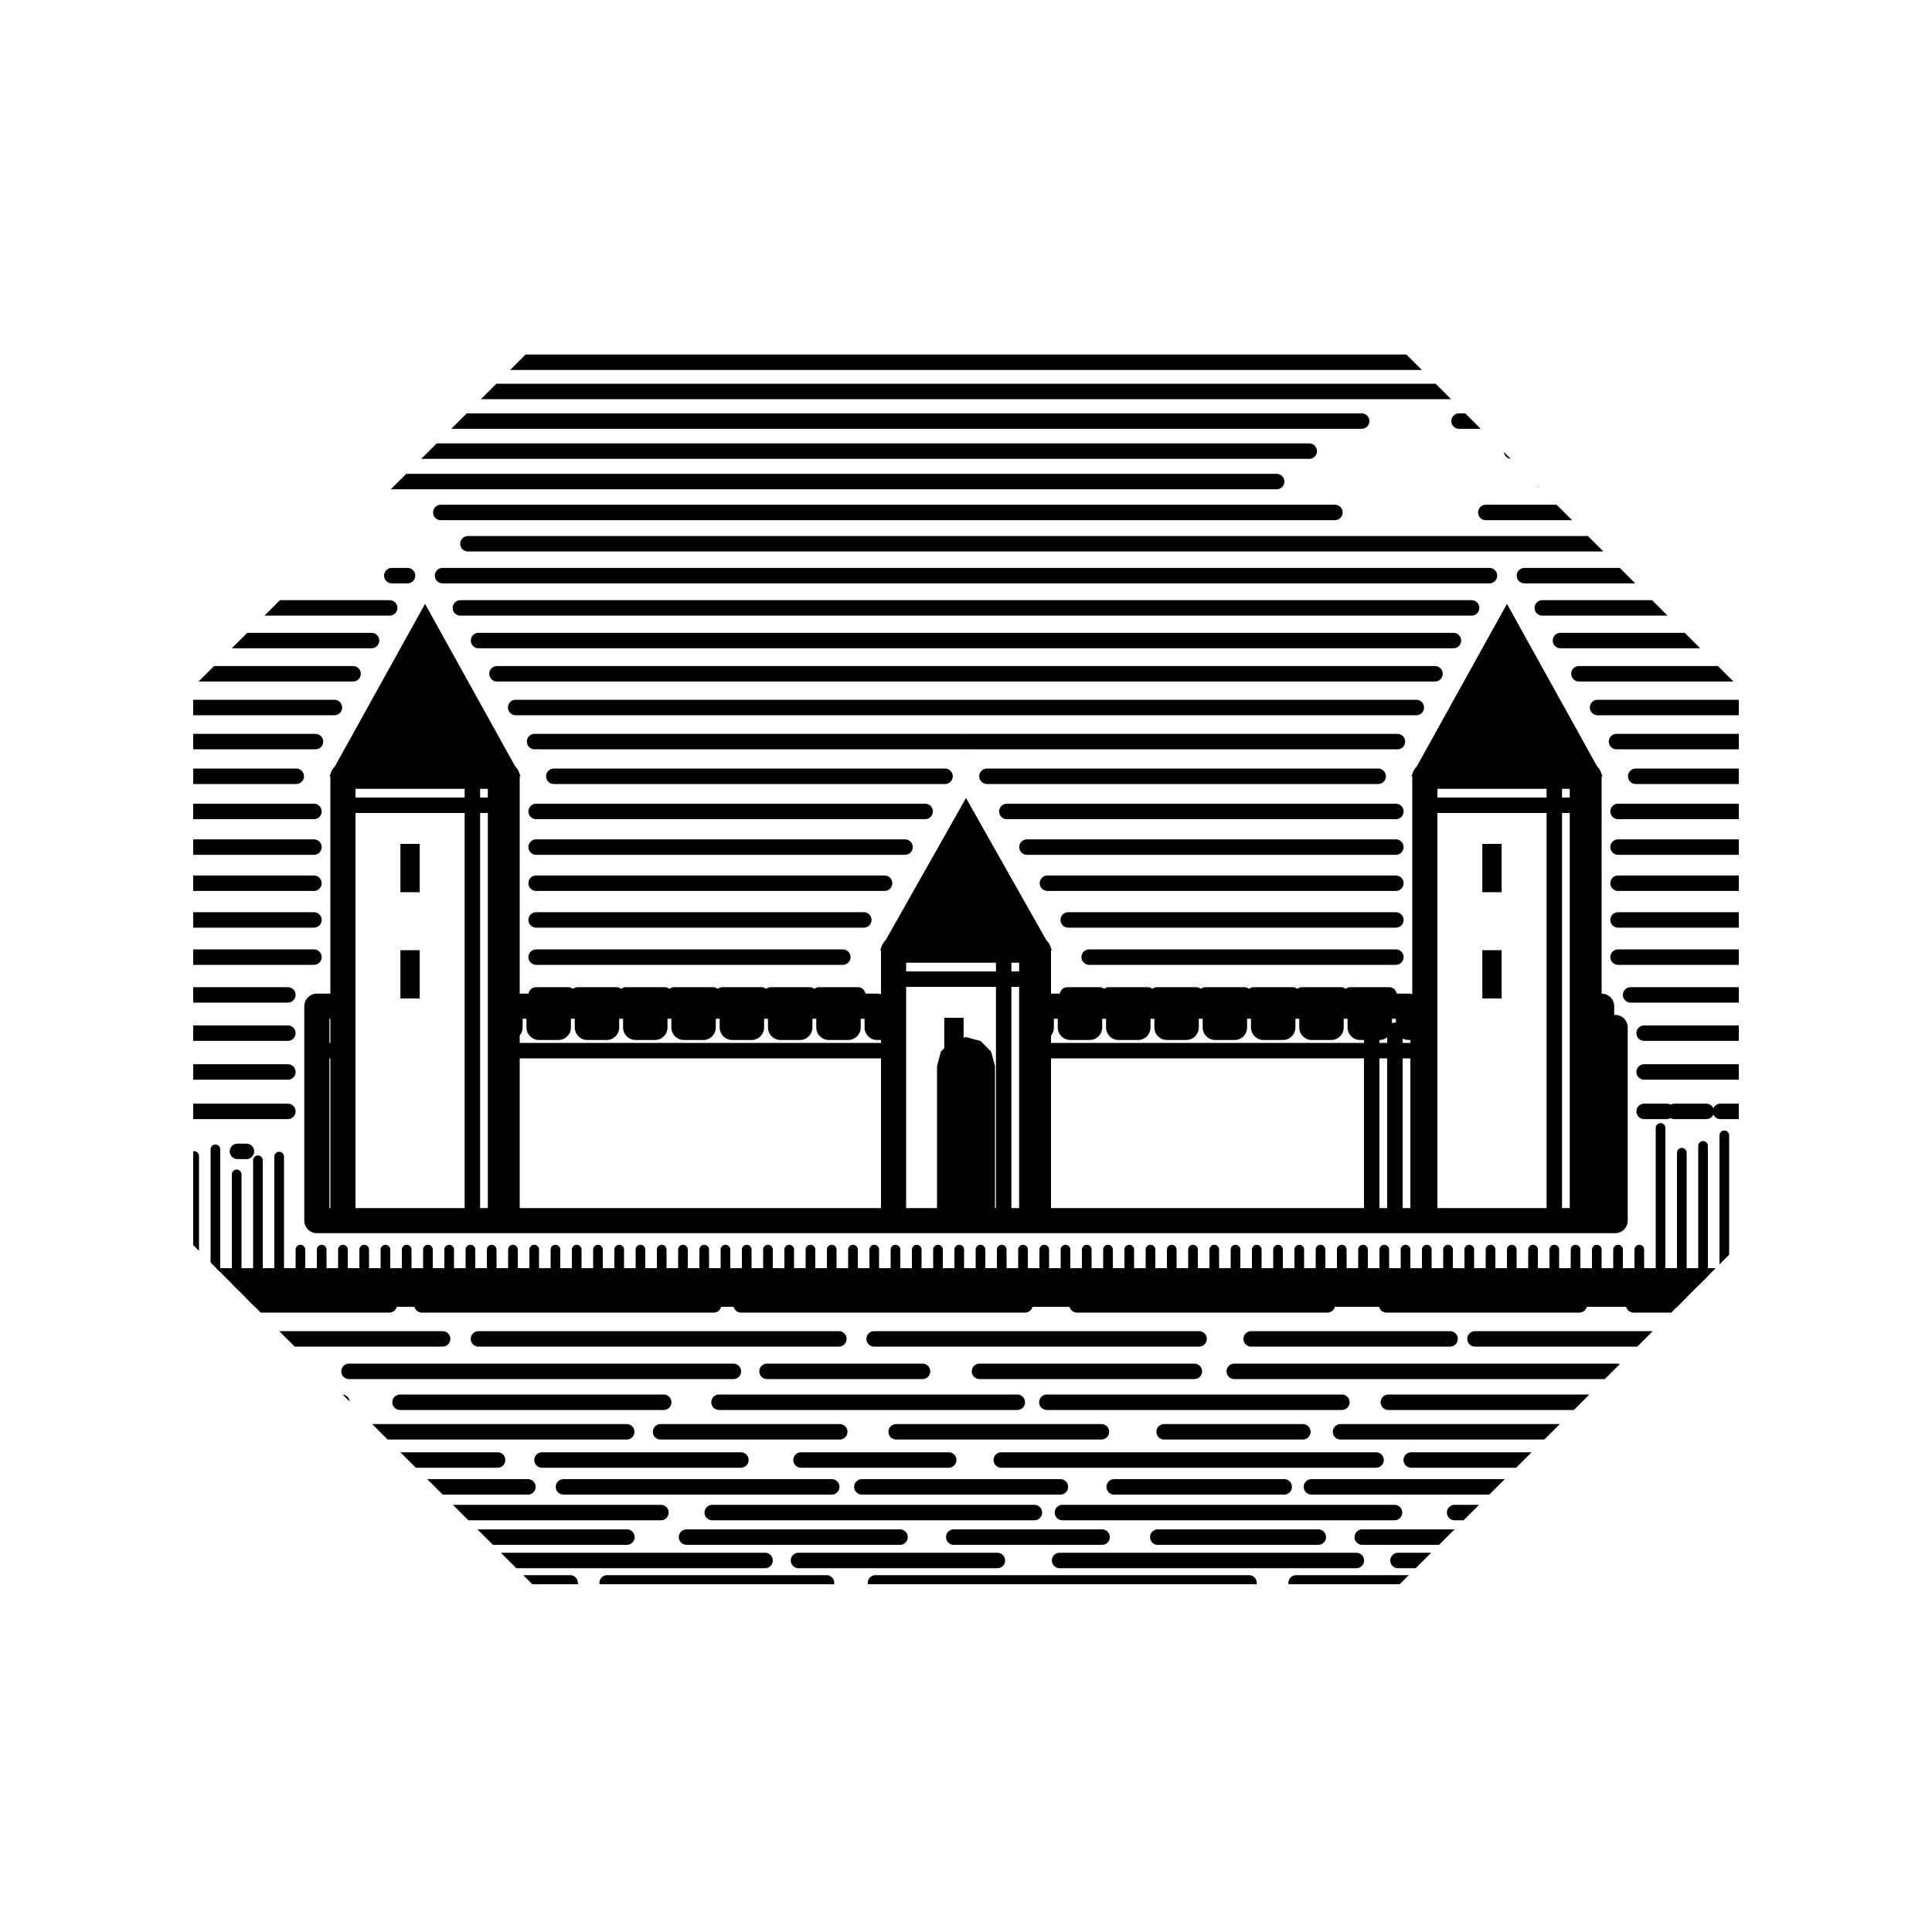
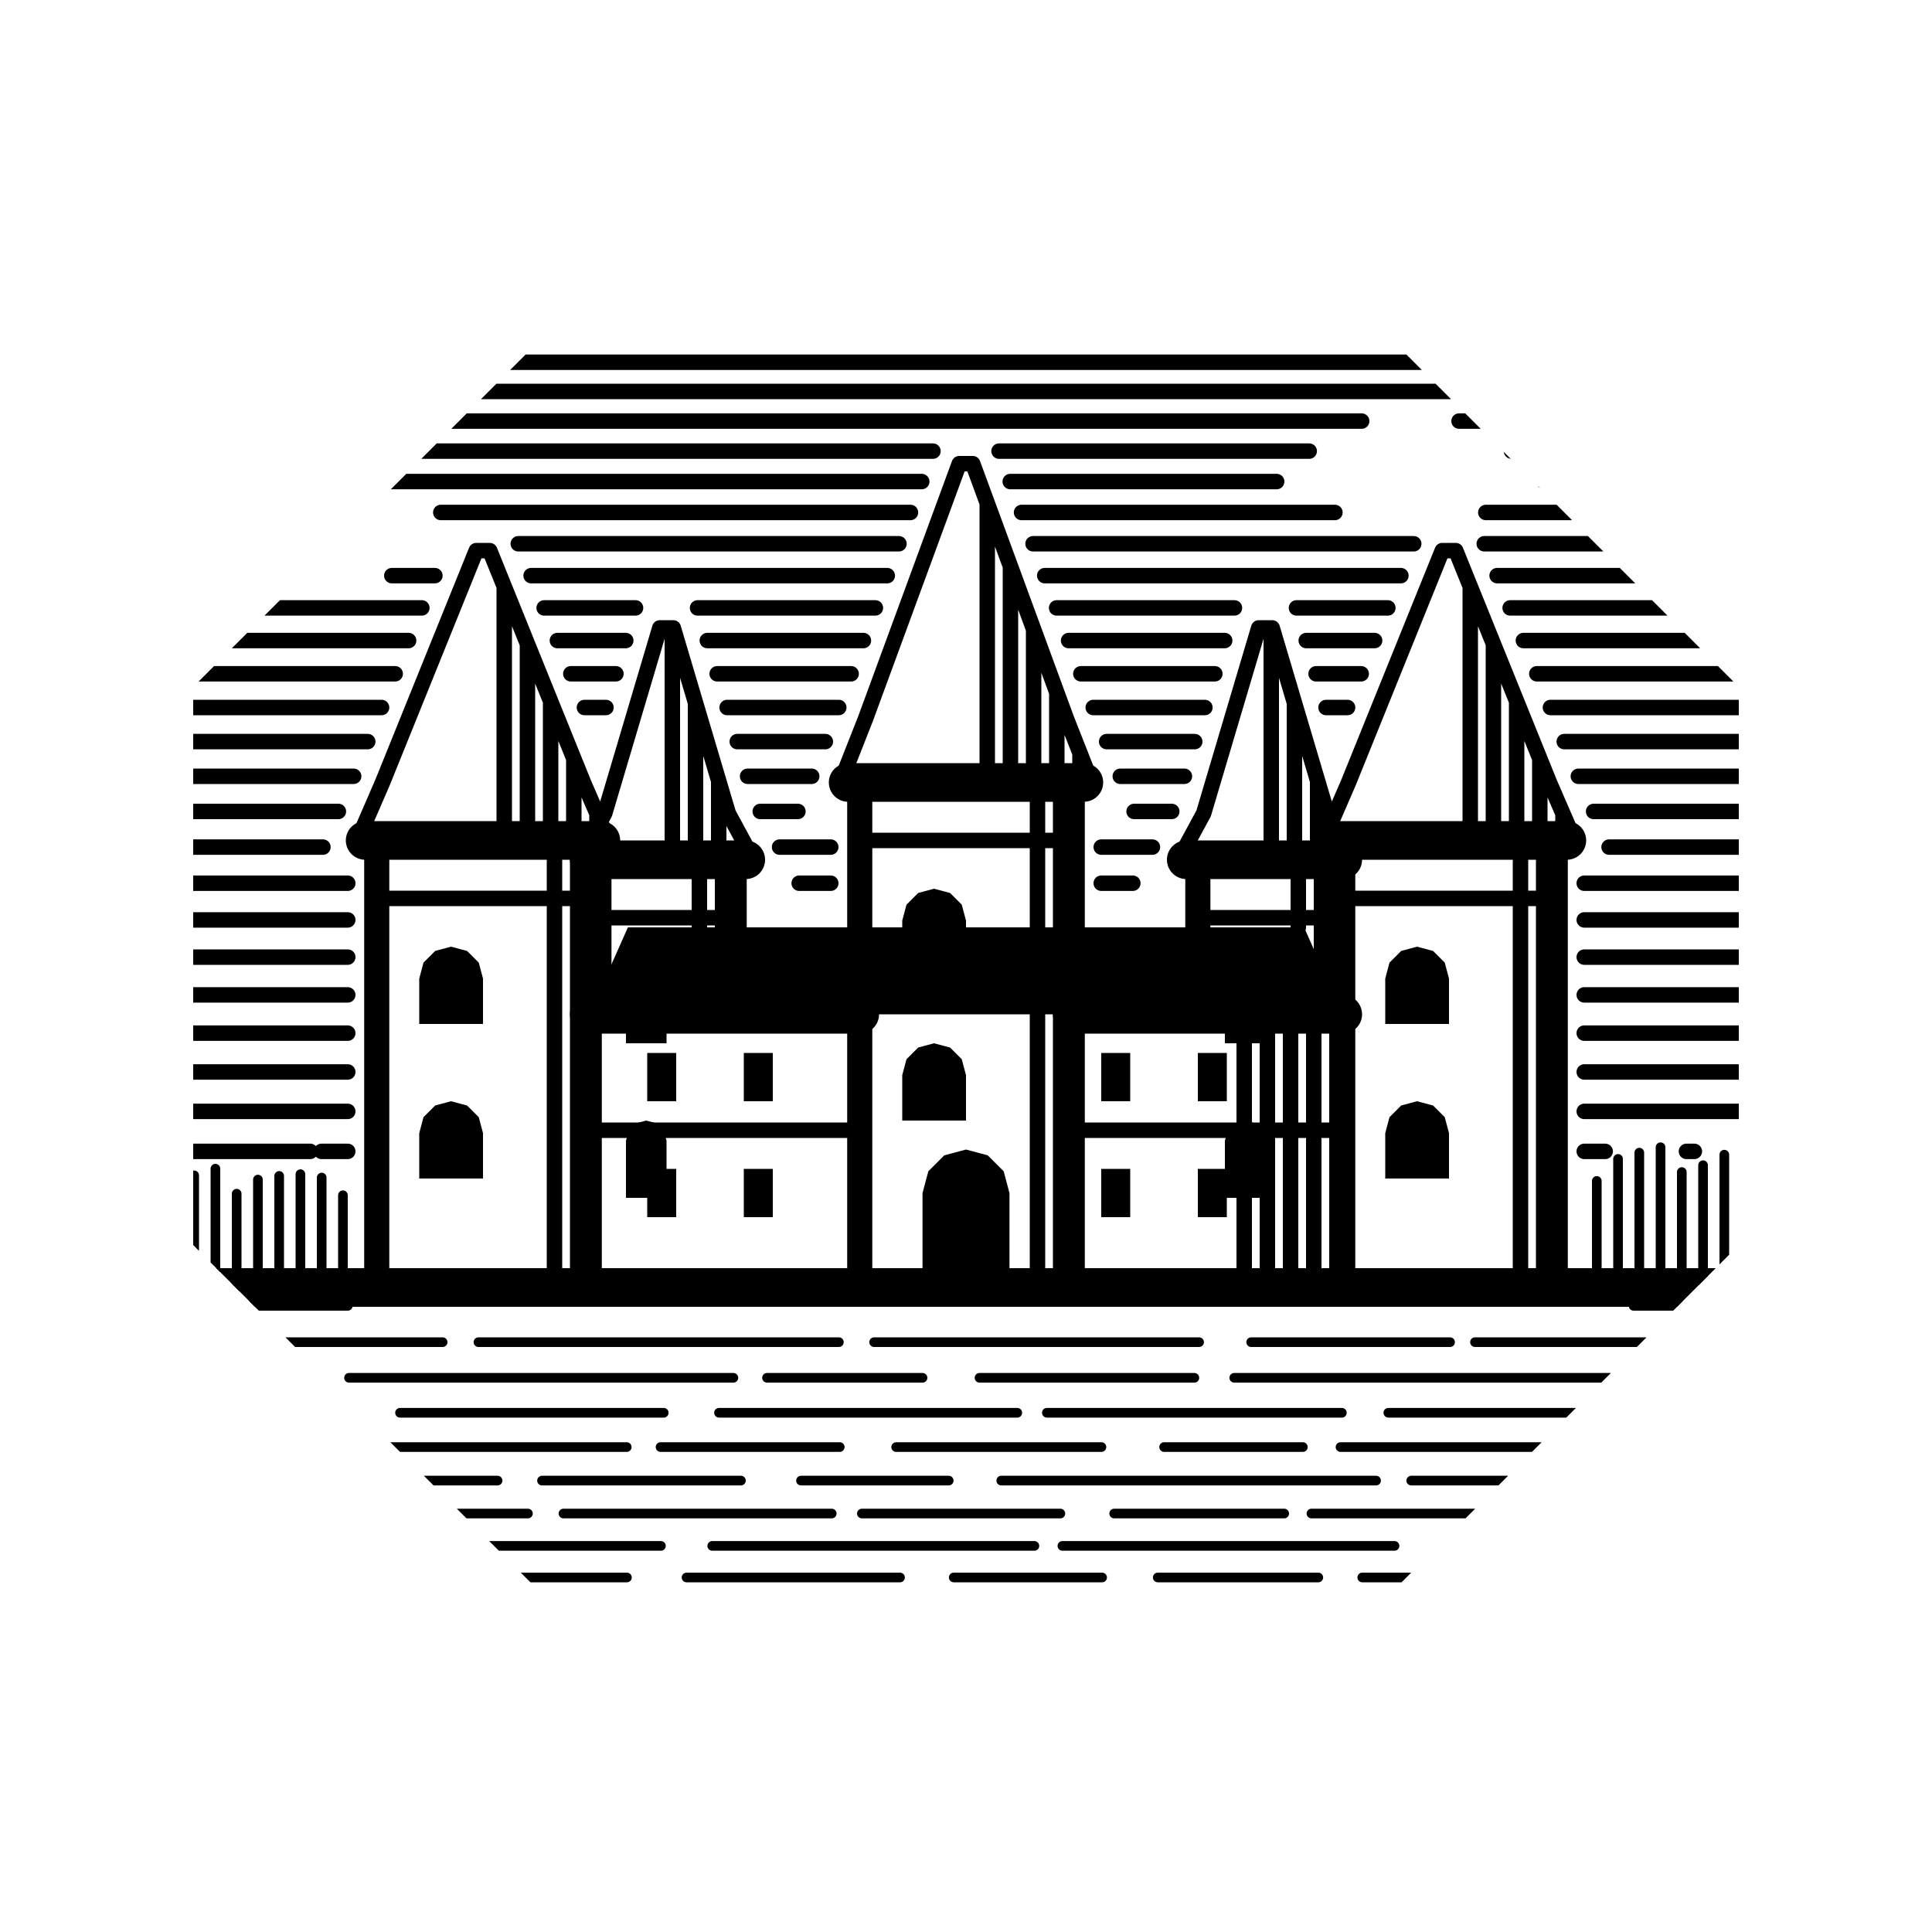
<svg xmlns="http://www.w3.org/2000/svg" viewBox="0 0 200 200">
  <defs>
    <clipPath id="w">
      <path d="M55.11 36L144.89 36L180 71.11L180 128.89L144.89 164L55.11 164L20 128.89L20 71.11Z" />
    </clipPath>
  </defs>
  <g clip-path="url(#w)" fill="none" stroke="#000" stroke-linecap="round" stroke-linejoin="round">
-     <path d="M34.1 80.36L44 62.51L53.9 80.36ZM41.45 87.36L43.45 87.36L43.45 92.36L41.45 92.36ZM41.45 98.36L43.45 98.36L43.45 103.36L41.45 103.36ZM146.1 80.36L156 62.51L165.9 80.36ZM153.45 87.36L155.45 87.36L155.45 92.36L153.45 92.36ZM153.45 98.36L155.45 98.36L155.45 103.36L153.45 103.36ZM91.1 98.36L100 82.61L108.9 98.36ZM97.75 105.36L99.75 105.36L99.75 110.36L97.75 110.36ZM97 126.36L97 110.36L97.4 108.86L98.5 107.76L100 107.36L101.5 107.76L102.6 108.86L103 110.36L103 126.36Z" fill="#000" stroke="none" />
-     <path d="M182.9 121.61L182.9 133.28M180.7 118.53L180.7 133.28M178.5 117.53L178.5 133.28M176.3 118.62L176.3 133.28M174.1 119.33L174.1 133.28M171.9 116.76L171.9 133.28M169.7 129.36L169.7 133.28M167.5 129.36L167.5 133.28M165.3 129.36L165.3 133.28M163.1 129.36L163.1 133.28M160.9 129.36L160.9 133.28M158.7 129.36L158.7 133.28M156.5 129.36L156.5 133.28M154.3 129.36L154.3 133.28M152.1 129.36L152.1 133.28M149.9 129.36L149.9 133.28M147.7 129.36L147.7 133.28M145.5 129.36L145.5 133.28M143.3 129.36L143.3 133.28M141.1 129.36L141.1 133.28M138.9 129.36L138.9 133.28M136.7 129.36L136.7 133.28M134.5 129.36L134.5 133.28M132.3 129.36L132.3 133.28M130.1 129.36L130.1 133.28M127.9 129.36L127.9 133.28M125.7 129.36L125.7 133.28M123.5 129.36L123.5 133.28M121.3 129.36L121.3 133.28M119.1 129.36L119.1 133.28M116.9 129.36L116.9 133.28M114.7 129.36L114.7 133.28M112.5 129.36L112.5 133.28M110.3 129.36L110.3 133.28M108.1 129.36L108.1 133.28M105.9 129.36L105.9 133.28M103.7 129.36L103.7 133.28M101.5 129.36L101.5 133.28M99.3 129.36L99.3 133.28M97.1 129.36L97.1 133.28M94.9 129.36L94.9 133.28M92.7 129.36L92.7 133.28M90.5 129.36L90.5 133.28M88.3 129.36L88.3 133.28M86.1 129.36L86.1 133.28M83.9 129.36L83.9 133.28M81.7 129.36L81.7 133.28M79.5 129.36L79.5 133.28M77.3 129.36L77.3 133.28M75.1 129.36L75.1 133.28M72.9 129.36L72.9 133.28M70.7 129.36L70.7 133.28M68.5 129.36L68.5 133.28M66.3 129.36L66.3 133.28M64.1 129.36L64.1 133.28M61.9 129.36L61.9 133.28M59.7 129.36L59.7 133.28M57.5 129.36L57.5 133.28M55.3 129.36L55.3 133.28M53.1 129.36L53.1 133.28M50.9 129.36L50.9 133.28M48.7 129.36L48.7 133.28M46.5 129.36L46.5 133.28M44.3 129.36L44.3 133.28M42.1 129.36L42.1 133.28M39.9 129.36L39.9 133.28M37.7 129.36L37.7 133.28M35.5 129.36L35.5 133.28M33.3 129.36L33.3 133.28M31.1 129.36L31.1 133.28M28.9 119.73L28.9 133.28M26.7 120.11L26.7 133.28M24.5 121.57L24.5 133.28M22.3 118.98L22.3 133.28M20.1 119.67L20.1 133.28" stroke-width="1" />
-     <path d="M20 37.5L180 37.5M20 40.52L180 40.52M20 43.59L140.96 43.59M151.04 43.59L180 43.59M20 46.7L135.53 46.7M156.47 46.7L180 46.7M20 49.85L27.9 49.85M40.1 49.85L132.16 49.85M159.84 49.85L180 49.85M20 53.05L22.37 53.05M45.63 53.05L138.19 53.05M153.81 53.05L180 53.05M48.44 56.29L180 56.29M20 59.59L27.44 59.59M40.56 59.59L42.19 59.59M45.81 59.59L154.19 59.59M157.81 59.59L180 59.59M20 62.93L40.34 62.93M47.66 62.93L152.34 62.93M159.66 62.93L180 62.93M20 66.31L38.46 66.31M49.54 66.31L150.46 66.31M161.54 66.31L180 66.31M20 69.75L36.55 69.75M51.45 69.75L148.55 69.75M163.45 69.75L180 69.75M20 73.24L34.62 73.24M53.38 73.24L146.62 73.24M165.38 73.24L180 73.24M20 76.77L32.66 76.77M55.34 76.77L99.85 76.77M100.15 76.77L144.66 76.77M167.34 76.77L180 76.77M20 80.36L30.67 80.36M57.33 80.36L97.83 80.36M102.17 80.36L142.67 80.36M169.33 80.36L180 80.36M20 84L32.5 84M55.5 84L95.77 84M104.23 84L144.5 84M167.5 84L180 84M20 87.69L32.5 87.69M55.5 87.69L93.69 87.69M106.31 87.69L144.5 87.69M167.5 87.69L180 87.69M20 91.43L32.5 91.43M55.5 91.43L91.57 91.43M108.43 91.43L144.5 91.43M167.5 91.43L180 91.43M20 95.23L32.5 95.23M55.5 95.23L89.42 95.23M110.58 95.23L144.5 95.23M167.5 95.23L180 95.23M20 99.08L32.5 99.08M55.5 99.08L87.25 99.08M112.75 99.08L144.5 99.08M167.5 99.08L180 99.08M20 102.99L29.8 102.99M55.5 102.99L58.8 102.99M59.8 102.99L63.8 102.99M64.8 102.99L68.8 102.99M69.8 102.99L73.8 102.99M74.8 102.99L78.8 102.99M79.8 102.99L83.8 102.99M84.8 102.99L88.8 102.99M110.5 102.99L113.8 102.99M114.8 102.99L118.8 102.99M119.8 102.99L123.8 102.99M124.8 102.99L128.8 102.99M129.8 102.99L133.8 102.99M134.8 102.99L138.8 102.99M139.8 102.99L143.8 102.99M168.8 102.99L180 102.99M20 106.95L29.8 106.95M170.2 106.95L180 106.95M20 110.97L29.8 110.97M170.2 110.97L180 110.97M20 115.05L29.8 115.05M170.2 115.05L172.54 115.05M173.32 115.05L176.64 115.05M178.1 115.05L180 115.05M24.58 119.19L25.51 119.19M20 135.08L40.3 135.08M43.67 135.08L73.88 135.08M76.72 135.08L106.11 135.08M111.49 135.08L137.41 135.08M143.53 135.08L163.49 135.08M169.11 135.08L180 135.08M20 138.6L45.82 138.6M49.53 138.6L86.84 138.6M90.49 138.6L124.13 138.6M129.52 138.6L150.11 138.6M152.69 138.6L180 138.6M20 141.96L31.75 141.96M36.13 141.96L75.92 141.96M79.4 141.96L95.5 141.96M101.4 141.96L123.64 141.96M127.77 141.96L167.4 141.96M170.99 141.96L180 141.96M20 145.16L35.4 145.16M41.41 145.16L68.71 145.16M74.43 145.16L105.31 145.16M108.37 145.16L138.91 145.16M143.72 145.16L165.91 145.16M171.53 145.16L180 145.16M20 148.22L24.24 148.22M28.14 148.22L64.88 148.22M68.38 148.22L86.93 148.22M92.77 148.22L114.02 148.22M120.51 148.22L134.87 148.22M138.77 148.22L172.49 148.22M176.25 148.22L180 148.22M20 151.14L51.51 151.14M56.11 151.14L76.7 151.14M82.92 151.14L98.21 151.14M103.65 151.14L142.45 151.14M146.09 151.14L173.95 151.14M20 153.92L33.13 153.92M37.8 153.92L54.65 153.92M58.33 153.92L86.1 153.92M89.22 153.92L109.77 153.92M115.34 153.92L132.94 153.92M135.76 153.92L158.25 153.92M163.98 153.92L180 153.92M20 156.58L39.6 156.58M45.93 156.58L68.42 156.58M73.73 156.58L107.08 156.58M109.98 156.58L144.36 156.58M150.58 156.58L180 156.58M20 159.12L37.24 159.12M39.95 159.12L64.9 159.12M71.07 159.12L93.17 159.12M98.73 159.12L114.09 159.12M119.85 159.12L136.47 159.12M141.02 159.12L176.52 159.12M20 161.54L43.97 161.54M47.49 161.54L79.2 161.54M82.66 161.54L103.25 161.54M109.69 161.54L140.41 161.54M144.72 161.54L178.02 161.54M20 163.86L38.68 163.86M41.26 163.86L59.02 163.86M62.85 163.86L85.56 163.86M90.63 163.86L129.3 163.86M134.17 163.86L170.76 163.86M176.35 163.86L180 163.86M166 106.66L166 126.06M146.8 106.66L146.8 126.06M144.4 106.66L144.4 126.06M142 106.66L142 126.06M32.8 108.76L35.5 108.76M52.5 108.76L92.5 108.76M107.5 108.76L147.5 108.76M164.5 108.76L167.2 108.76M51.3 81.66L51.3 126.06M48.9 81.66L48.9 126.06M35.5 83.36L52.5 83.36M163.3 81.66L163.3 126.06M160.9 81.66L160.9 126.06M147.5 83.36L164.5 83.36M106.3 99.66L106.3 126.06M103.9 99.66L103.9 126.06M92.5 101.36L107.5 101.36" stroke-width="1.6" />
-     <path d="M32.8 106.36L32.8 104.16L35.5 104.16M52.5 106.36L52.8 106.36L52.8 104.16L55.8 104.16L55.8 106.36L57.8 106.36L57.8 104.16L60.8 104.16L60.8 106.36L62.8 106.36L62.8 104.16L65.8 104.16L65.8 106.36L67.8 106.36L67.8 104.16L70.8 104.16L70.8 106.36L72.8 106.36L72.8 104.16L75.8 104.16L75.8 106.36L77.8 106.36L77.8 104.16L80.8 104.16L80.8 106.36L82.8 106.36L82.8 104.16L85.8 104.16L85.8 106.36L87.8 106.36L87.8 104.16L90.8 104.16L90.8 106.36L92.5 106.36M107.5 106.36L107.8 106.36L107.8 104.16L110.8 104.16L110.8 106.36L112.8 106.36L112.8 104.16L115.8 104.16L115.8 106.36L117.8 106.36L117.8 104.16L120.8 104.16L120.8 106.36L122.8 106.36L122.8 104.16L125.8 104.16L125.8 106.36L127.8 106.36L127.8 104.16L130.8 104.16L130.8 106.36L132.8 106.36L132.8 104.16L135.8 104.16L135.8 106.36L137.8 106.36L137.8 104.16L140.8 104.16L140.8 106.36L142.8 106.36L142.8 104.16L145.8 104.16L145.8 106.36L147.5 106.36M164.5 104.16L165.8 104.16L165.8 106.36L167.2 106.36L167.2 126.36L164.5 126.36L147.5 126.36L107.5 126.36L92.5 126.36L52.5 126.36L35.5 126.36L32.8 126.36L32.8 106.36M35.5 80.36L52.5 80.36L52.5 126.36L35.5 126.36ZM147.5 80.36L164.5 80.36L164.5 126.36L147.5 126.36ZM92.5 98.36L107.5 98.36L107.5 126.36L92.5 126.36Z" stroke-width="2.6" />
-     <path d="M20 133.28L180 133.28" stroke-width="4" />
+     <path d="M64.8 108L64.8 102.1L65.08 101.05L65.85 100.28L66.9 100L67.95 100.28L68.72 101.05L69 102.1L69 108ZM64.8 124L64.8 118.1L65.08 117.05L65.85 116.28L66.9 116L67.95 116.28L68.72 117.05L69 118.1L69 124ZM126.8 108L126.8 102.1L127.08 101.05L127.85 100.28L128.9 100L129.95 100.28L130.72 101.05L131 102.1L131 108ZM126.8 124L126.8 118.1L127.08 117.05L127.85 116.28L128.9 116L129.95 116.28L130.72 117.05L131 118.1L131 124ZM61 105L65 96L135 96L139 105ZM67 109L70 109L70 114L67 114ZM67 121L70 121L70 126L67 126ZM77 109L80 109L80 114L77 114ZM77 121L80 121L80 126L77 126ZM114 109L117 109L117 114L114 114ZM114 121L117 121L117 126L114 126ZM124 109L127 109L127 114L124 114ZM124 121L127 121L127 126L124 126ZM93.4 100L93.4 95.3L93.84 93.65L95.05 92.44L96.7 92L98.35 92.44L99.56 93.65L100 95.3L100 100ZM93.4 116L93.4 111.3L93.84 109.65L95.05 108.44L96.7 108L98.35 108.44L99.56 109.65L100 111.3L100 116ZM43.4 106L43.4 101.3L43.84 99.65L45.05 98.44L46.7 98L48.35 98.44L49.56 99.65L50 101.3L50 106ZM43.4 122L43.4 117.3L43.84 115.65L45.05 114.44L46.7 114L48.35 114.44L49.56 115.65L50 117.3L50 122ZM143.4 106L143.4 101.3L143.84 99.65L145.05 98.44L146.7 98L148.35 98.44L149.56 99.65L150 101.3L150 106ZM143.4 122L143.4 117.3L143.84 115.65L145.05 114.44L146.7 114L148.35 114.44L149.56 115.65L150 117.3L150 122ZM95.5 133L95.5 123.5L96.1 121.25L97.75 119.6L100 119L102.25 119.6L103.9 121.25L104.5 123.5L104.5 133Z" fill="#000" stroke="none" />
+     <path d="M182.9 123.08L182.9 133.28M180.7 120.53L180.7 133.28M178.5 119.53L178.5 133.28M176.3 120.62L176.3 133.28M174.1 121.33L174.1 133.28M171.9 118.76L171.9 133.28M169.7 119.32L169.7 133.28M167.5 119.97L167.5 133.28M165.3 122.25L165.3 133.28M35.5 123.73L35.5 133.28M33.3 121.9L33.3 133.28M31.1 121.55L31.1 133.28M28.9 121.73L28.9 133.28M26.7 122.11L26.7 133.28M24.5 123.57L24.5 133.28M22.3 120.98L22.3 133.28M20.1 121.67L20.1 133.28M20 135.18L36 135.18M169.11 135.18L180 135.18M20 138.94L45.82 138.94M49.53 138.94L86.84 138.94M90.49 138.94L124.13 138.94M129.52 138.94L150.11 138.94M152.69 138.94L180 138.94M20 142.63L31.75 142.63M36.13 142.63L75.92 142.63M79.4 142.63L95.5 142.63M101.4 142.63L123.64 142.63M127.77 142.63L167.4 142.63M170.99 142.63L180 142.63M20 146.25L35.4 146.25M41.41 146.25L68.71 146.25M74.43 146.25L105.31 146.25M108.37 146.25L138.91 146.25M143.72 146.25L165.91 146.25M171.53 146.25L180 146.25M20 149.8L24.24 149.8M28.14 149.8L64.88 149.8M68.38 149.8L86.93 149.8M92.77 149.8L114.02 149.8M120.51 149.8L134.87 149.8M138.77 149.8L172.49 149.8M176.25 149.8L180 149.8M20 153.27L51.51 153.27M56.11 153.27L76.7 153.27M82.92 153.27L98.21 153.27M103.65 153.27L142.45 153.27M146.09 153.27L173.95 153.27M20 156.68L33.13 156.68M37.8 156.68L54.65 156.68M58.33 156.68L86.1 156.68M89.22 156.68L109.77 156.68M115.34 156.68L132.94 156.68M135.76 156.68L158.25 156.68M163.98 156.68L180 156.68M20 160.03L39.6 160.03M45.93 160.03L68.42 160.03M73.73 160.03L107.08 160.03M109.98 160.03L144.36 160.03M150.58 160.03L180 160.03M20 163.3L37.24 163.3M39.95 163.3L64.9 163.3M71.07 163.3L93.17 163.3M98.73 163.3L114.09 163.3M119.85 163.3L136.47 163.3M141.02 163.3L176.52 163.3" stroke-width="1" />
+     <path d="M20 37.5L180 37.5M20 40.52L180 40.52M20 43.59L140.96 43.59M151.04 43.59L180 43.59M20 46.7L96.58 46.7M103.42 46.7L135.53 46.7M156.47 46.7L180 46.7M20 49.85L27.9 49.85M40.1 49.85L95.42 49.85M104.58 49.85L132.16 49.85M159.84 49.85L180 49.85M20 53.05L22.37 53.05M45.63 53.05L94.25 53.05M105.75 53.05L138.19 53.05M153.81 53.05L180 53.05M53.65 56.29L93.06 56.29M106.94 56.29L146.35 56.29M153.65 56.29L180 56.29M20 59.59L27.44 59.59M40.56 59.59L45.02 59.59M54.98 59.59L91.85 59.59M108.15 59.59L145.02 59.59M154.98 59.59L180 59.59M20 62.93L43.67 62.93M56.33 62.93L65.79 62.93M72.21 62.93L90.62 62.93M109.38 62.93L127.79 62.93M134.21 62.93L143.67 62.93M156.33 62.93L180 62.93M20 66.31L42.3 66.31M57.7 66.31L64.78 66.31M73.22 66.31L89.38 66.31M110.62 66.31L126.78 66.31M135.22 66.31L142.3 66.31M157.7 66.31L180 66.31M20 69.75L40.91 69.75M59.09 69.75L63.76 69.75M74.24 69.75L88.11 69.75M111.89 69.75L125.76 69.75M136.24 69.75L140.91 69.75M159.09 69.75L180 69.75M20 73.24L39.5 73.24M60.5 73.24L62.73 73.24M75.27 73.24L86.83 73.24M113.17 73.24L124.73 73.24M137.27 73.24L139.5 73.24M160.5 73.24L180 73.24M20 76.77L38.07 76.77M76.32 76.77L85.44 76.77M114.56 76.77L123.68 76.77M161.93 76.77L180 76.77M20 80.36L36.61 80.36M77.39 80.36L84.03 80.36M115.97 80.36L122.61 80.36M163.39 80.36L180 80.36M20 84L35.03 84M78.7 84L82.6 84M117.4 84L121.3 84M164.97 84L180 84M20 87.69L33.43 87.69M80.7 87.69L86 87.69M114 87.69L119.3 87.69M166.57 87.69L180 87.69M20 91.43L36 91.43M82.73 91.43L86 91.43M114 91.43L117.27 91.43M164 91.43L180 91.43M20 95.23L36 95.23M164 95.23L180 95.23M20 99.08L36 99.08M164 99.08L180 99.08M20 102.99L36 102.99M164 102.99L180 102.99M20 106.95L36 106.95M164 106.95L180 106.95M20 110.97L36 110.97M164 110.97L180 110.97M20 115.05L36 115.05M164 115.05L180 115.05M20 119.19L23 119.19M23.08 119.19L32.12 119.19M33.28 119.19L36 119.19M164 119.19L166.17 119.19M174.58 119.19L175.4 119.19M74.8 90.1L74.8 96M72.4 90.1L72.4 96M62 95L76 95M60 89L61.08 87M62.15 85.03L62.6 84.2L68.3 65L69.7 65L75.4 84.2L78 89L60 89M76.8 86.98L76.8 88.8M74.4 81.03L74.4 88.8M72 72.95L72 88.8M69.6 65.37L69.6 88.8M136.8 90.1L136.8 100.05M134.4 90.1L134.4 96M124 95L138 95M122 89L124.6 84.2L130.3 65L131.7 65L137.4 84.2L137.85 85.03M138.92 87L139 87.15M139 89L122 89M138.8 87L138.8 88.8M136.4 81.03L136.4 88.8M134 72.95L134 88.8M131.6 65.37L131.6 88.8M138.4 106.1L138.4 132.7M136 106.1L136 132.7M133.6 106.1L133.6 132.7M131.2 106.1L131.2 132.7M128.8 106.1L128.8 132.7M61 117L89 117M111 117L139 117M109.8 82.1L109.8 132.7M107.4 82.1L107.4 132.7M89 87L111 87M87 81L89.6 74.4L99.3 48L100.7 48L110.4 74.4L113 81ZM111.8 78.15L111.8 80.8M109.4 71.88L109.4 80.8M107 65.35L107 80.8M104.6 58.81L104.6 80.8M102.2 52.28L102.2 80.8M59.8 88.1L59.8 132.7M57.4 88.1L57.4 132.7M39 93L61 93M37 87L39.6 81L49.3 57L50.7 57L60.4 81L63 87ZM61.8 84.43L61.8 86.8M59.4 78.73L59.4 86.8M57 72.79L57 86.8M54.6 66.85L54.6 86.8M52.2 60.91L52.2 86.8M159.8 88.1L159.8 132.7M157.4 88.1L157.4 132.7M139 93L161 93M137 87L139.6 81L149.3 57L150.7 57L160.4 81L163 87ZM161.8 84.43L161.8 86.8M159.4 78.73L159.4 86.8M157 72.79L157 86.8M154.6 66.85L154.6 86.8M152.2 60.91L152.2 86.8" stroke-width="1.6" />
+     <path d="M62 89L76 89L76 96M76 133L62 133M62 102.75L62 89M124 89L138 89L138 102.75M138 133L124 133M124 96L124 89M61 105L89 105M111 105L139 105M142 133L139 133L111 133L89 133L61 133L58 133M89 81L111 81L111 133L89 133ZM39 87L61 87L61 133L39 133ZM139 87L161 87L161 133L139 133Z" stroke-width="2.6" />
+     <path d="M61 89L77.2 89M122.8 89L139 89M61 105L89 105M111 105L139 105M87.8 81L112.2 81M37.8 87L62.2 87M137.8 87L162.2 87M20 133.28L180 133.28" stroke-width="4" />
  </g>
</svg>
